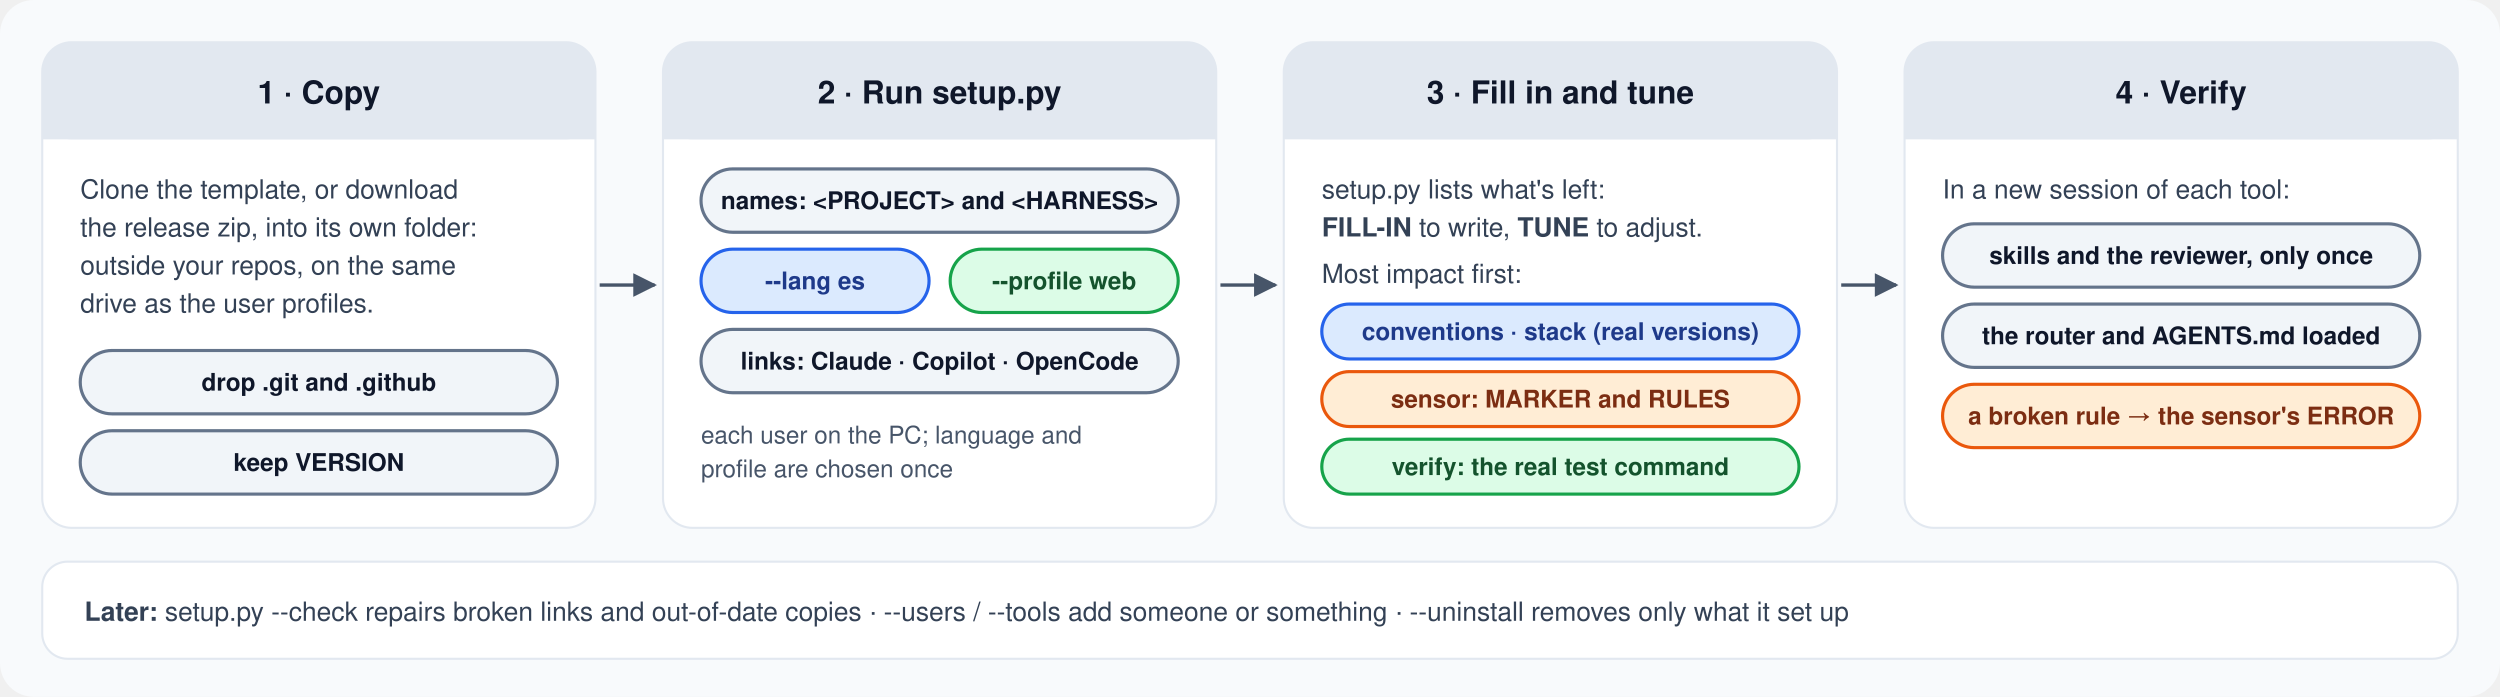
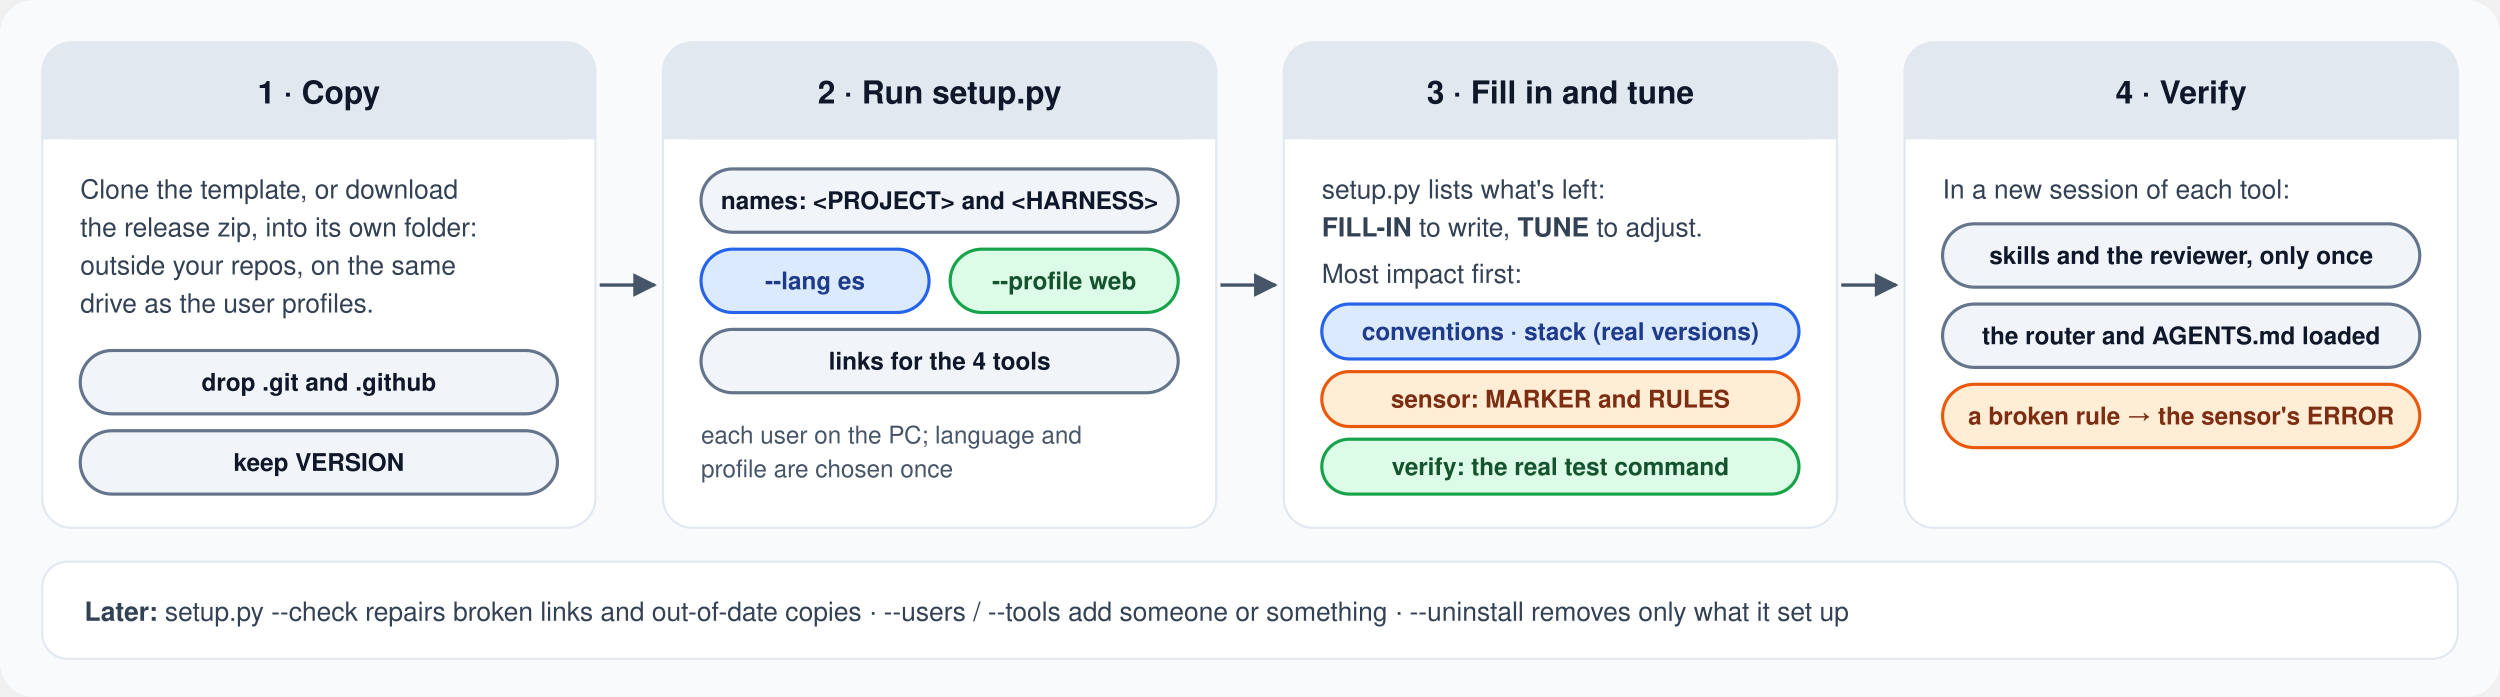
<svg xmlns="http://www.w3.org/2000/svg" viewBox="0 0 1184 330" font-family="Segoe UI, Helvetica, Arial, sans-serif">
  <style>
    .hd{font-size:15px;font-weight:700;fill:#0f172a}
    .tx{font-size:12.5px;fill:#334155}
    .cs{font-size:11.5px;fill:#475569}
    .ch{font-size:11.5px;font-weight:700}
    .k{fill:#dbeafe;stroke:#2563eb;stroke-width:1.5}
    .p{fill:#dcfce7;stroke:#16a34a;stroke-width:1.5}
    .c{fill:#ffedd5;stroke:#ea580c;stroke-width:1.5}
    .g{fill:#f1f5f9;stroke:#64748b;stroke-width:1.5}
    .kt{fill:#1e3a8a} .pt{fill:#14532d} .ctt{fill:#7c2d12} .gt{fill:#0f172a}
  </style>
  <defs>
    <marker id="a" viewBox="0 0 10 10" refX="9" refY="5" markerWidth="7" markerHeight="7" orient="auto-start-reverse">
      <path d="M0 0L10 5L0 10z" fill="#475569" />
    </marker>
  </defs>
  <rect width="1184" height="330" rx="16" fill="#f8fafc" />
  <g fill="#fff" stroke="#e2e8f0">
    <rect x="20" y="20" width="262" height="230" rx="14" />
    <rect x="314" y="20" width="262" height="230" rx="14" />
    <rect x="608" y="20" width="262" height="230" rx="14" />
    <rect x="902" y="20" width="262" height="230" rx="14" />
  </g>
  <g fill="#e2e8f0">
    <rect x="20" y="20" width="262" height="46" rx="14" />
    <rect x="20" y="46" width="262" height="20" />
    <rect x="314" y="20" width="262" height="46" rx="14" />
    <rect x="314" y="46" width="262" height="20" />
    <rect x="608" y="20" width="262" height="46" rx="14" />
    <rect x="608" y="46" width="262" height="20" />
    <rect x="902" y="20" width="262" height="46" rx="14" />
    <rect x="902" y="46" width="262" height="20" />
  </g>
  <g class="hd" text-anchor="middle">
    <text x="151" y="49">1 · Copy</text>
    <text x="445" y="49">2 · Run setup.py</text>
    <text x="739" y="49">3 · Fill in and tune</text>
    <text x="1033" y="49">4 · Verify</text>
  </g>
  <g stroke="#475569" stroke-width="1.6" fill="none" marker-end="url(#a)">
    <path d="M284 135H310" />
    <path d="M578 135H604" />
    <path d="M872 135H898" />
  </g>
  <g class="tx">
    <text x="38" y="94">Clone the template, or download</text>
    <text x="38" y="112">the release zip, into its own folder:</text>
    <text x="38" y="130">outside your repos, on the same</text>
    <text x="38" y="148">drive as the user profiles.</text>
  </g>
  <rect x="38" y="166" width="226" height="30" rx="15" class="g" />
  <text x="151" y="185" text-anchor="middle" class="ch gt">drop .git and .github</text>
  <rect x="38" y="204" width="226" height="30" rx="15" class="g" />
  <text x="151" y="223" text-anchor="middle" class="ch gt">keep VERSION</text>
  <g>
    <rect x="332" y="80" width="226" height="30" rx="15" class="g" />
    <text x="445" y="99" text-anchor="middle" class="ch gt">names: &lt;PROJECT&gt; and &lt;HARNESS&gt;</text>
    <rect x="332" y="118" width="108" height="30" rx="15" class="k" />
    <text x="386" y="137" text-anchor="middle" class="ch kt">--lang es</text>
    <rect x="450" y="118" width="108" height="30" rx="15" class="p" />
    <text x="504" y="137" text-anchor="middle" class="ch pt">--profile web</text>
    <rect x="332" y="156" width="226" height="30" rx="15" class="g" />
-     <text x="445" y="175" text-anchor="middle" class="ch gt">links: Claude · Copilot · OpenCode</text>
+     <text x="445" y="175" text-anchor="middle" class="ch gt">links for the 4 tools</text>
    <text x="332" y="210" class="cs">each user on the PC; language and</text>
    <text x="332" y="226" class="cs">profile are chosen once</text>
  </g>
  <g class="tx">
    <text x="626" y="94">setup.py lists what's left:</text>
    <text x="626" y="112">
      <tspan font-weight="700">FILL-IN</tspan> to write, <tspan font-weight="700">TUNE</tspan> to adjust.</text>
    <text x="626" y="134">Most impact first:</text>
  </g>
  <g>
    <rect x="626" y="144" width="226" height="26" rx="13" class="k" />
    <text x="739" y="161" text-anchor="middle" class="ch kt">conventions · stack (real versions)</text>
    <rect x="626" y="176" width="226" height="26" rx="13" class="c" />
    <text x="739" y="193" text-anchor="middle" class="ch ctt">sensor: MARKER and RULES</text>
    <rect x="626" y="208" width="226" height="26" rx="13" class="p" />
    <text x="739" y="225" text-anchor="middle" class="ch pt">verify: the real test command</text>
  </g>
  <g class="tx">
    <text x="920" y="94">In a new session of each tool:</text>
  </g>
  <g>
    <rect x="920" y="106" width="226" height="30" rx="15" class="g" />
    <text x="1033" y="125" text-anchor="middle" class="ch gt">skills and the reviewer, only once</text>
    <rect x="920" y="144" width="226" height="30" rx="15" class="g" />
    <text x="1033" y="163" text-anchor="middle" class="ch gt">the router and AGENTS.md loaded</text>
    <rect x="920" y="182" width="226" height="30" rx="15" class="c" />
    <text x="1033" y="201" text-anchor="middle" class="ch ctt">a broken rule → the sensor's ERROR</text>
  </g>
  <rect x="20" y="266" width="1144" height="46" rx="12" fill="#fff" stroke="#e2e8f0" />
  <text x="40" y="294" class="tx">
    <tspan font-weight="700">Later:</tspan>  setup.py --check repairs broken links and out-of-date copies  ·  --users / --tools add someone or something  ·  --uninstall removes only what it set up</text>
</svg>
